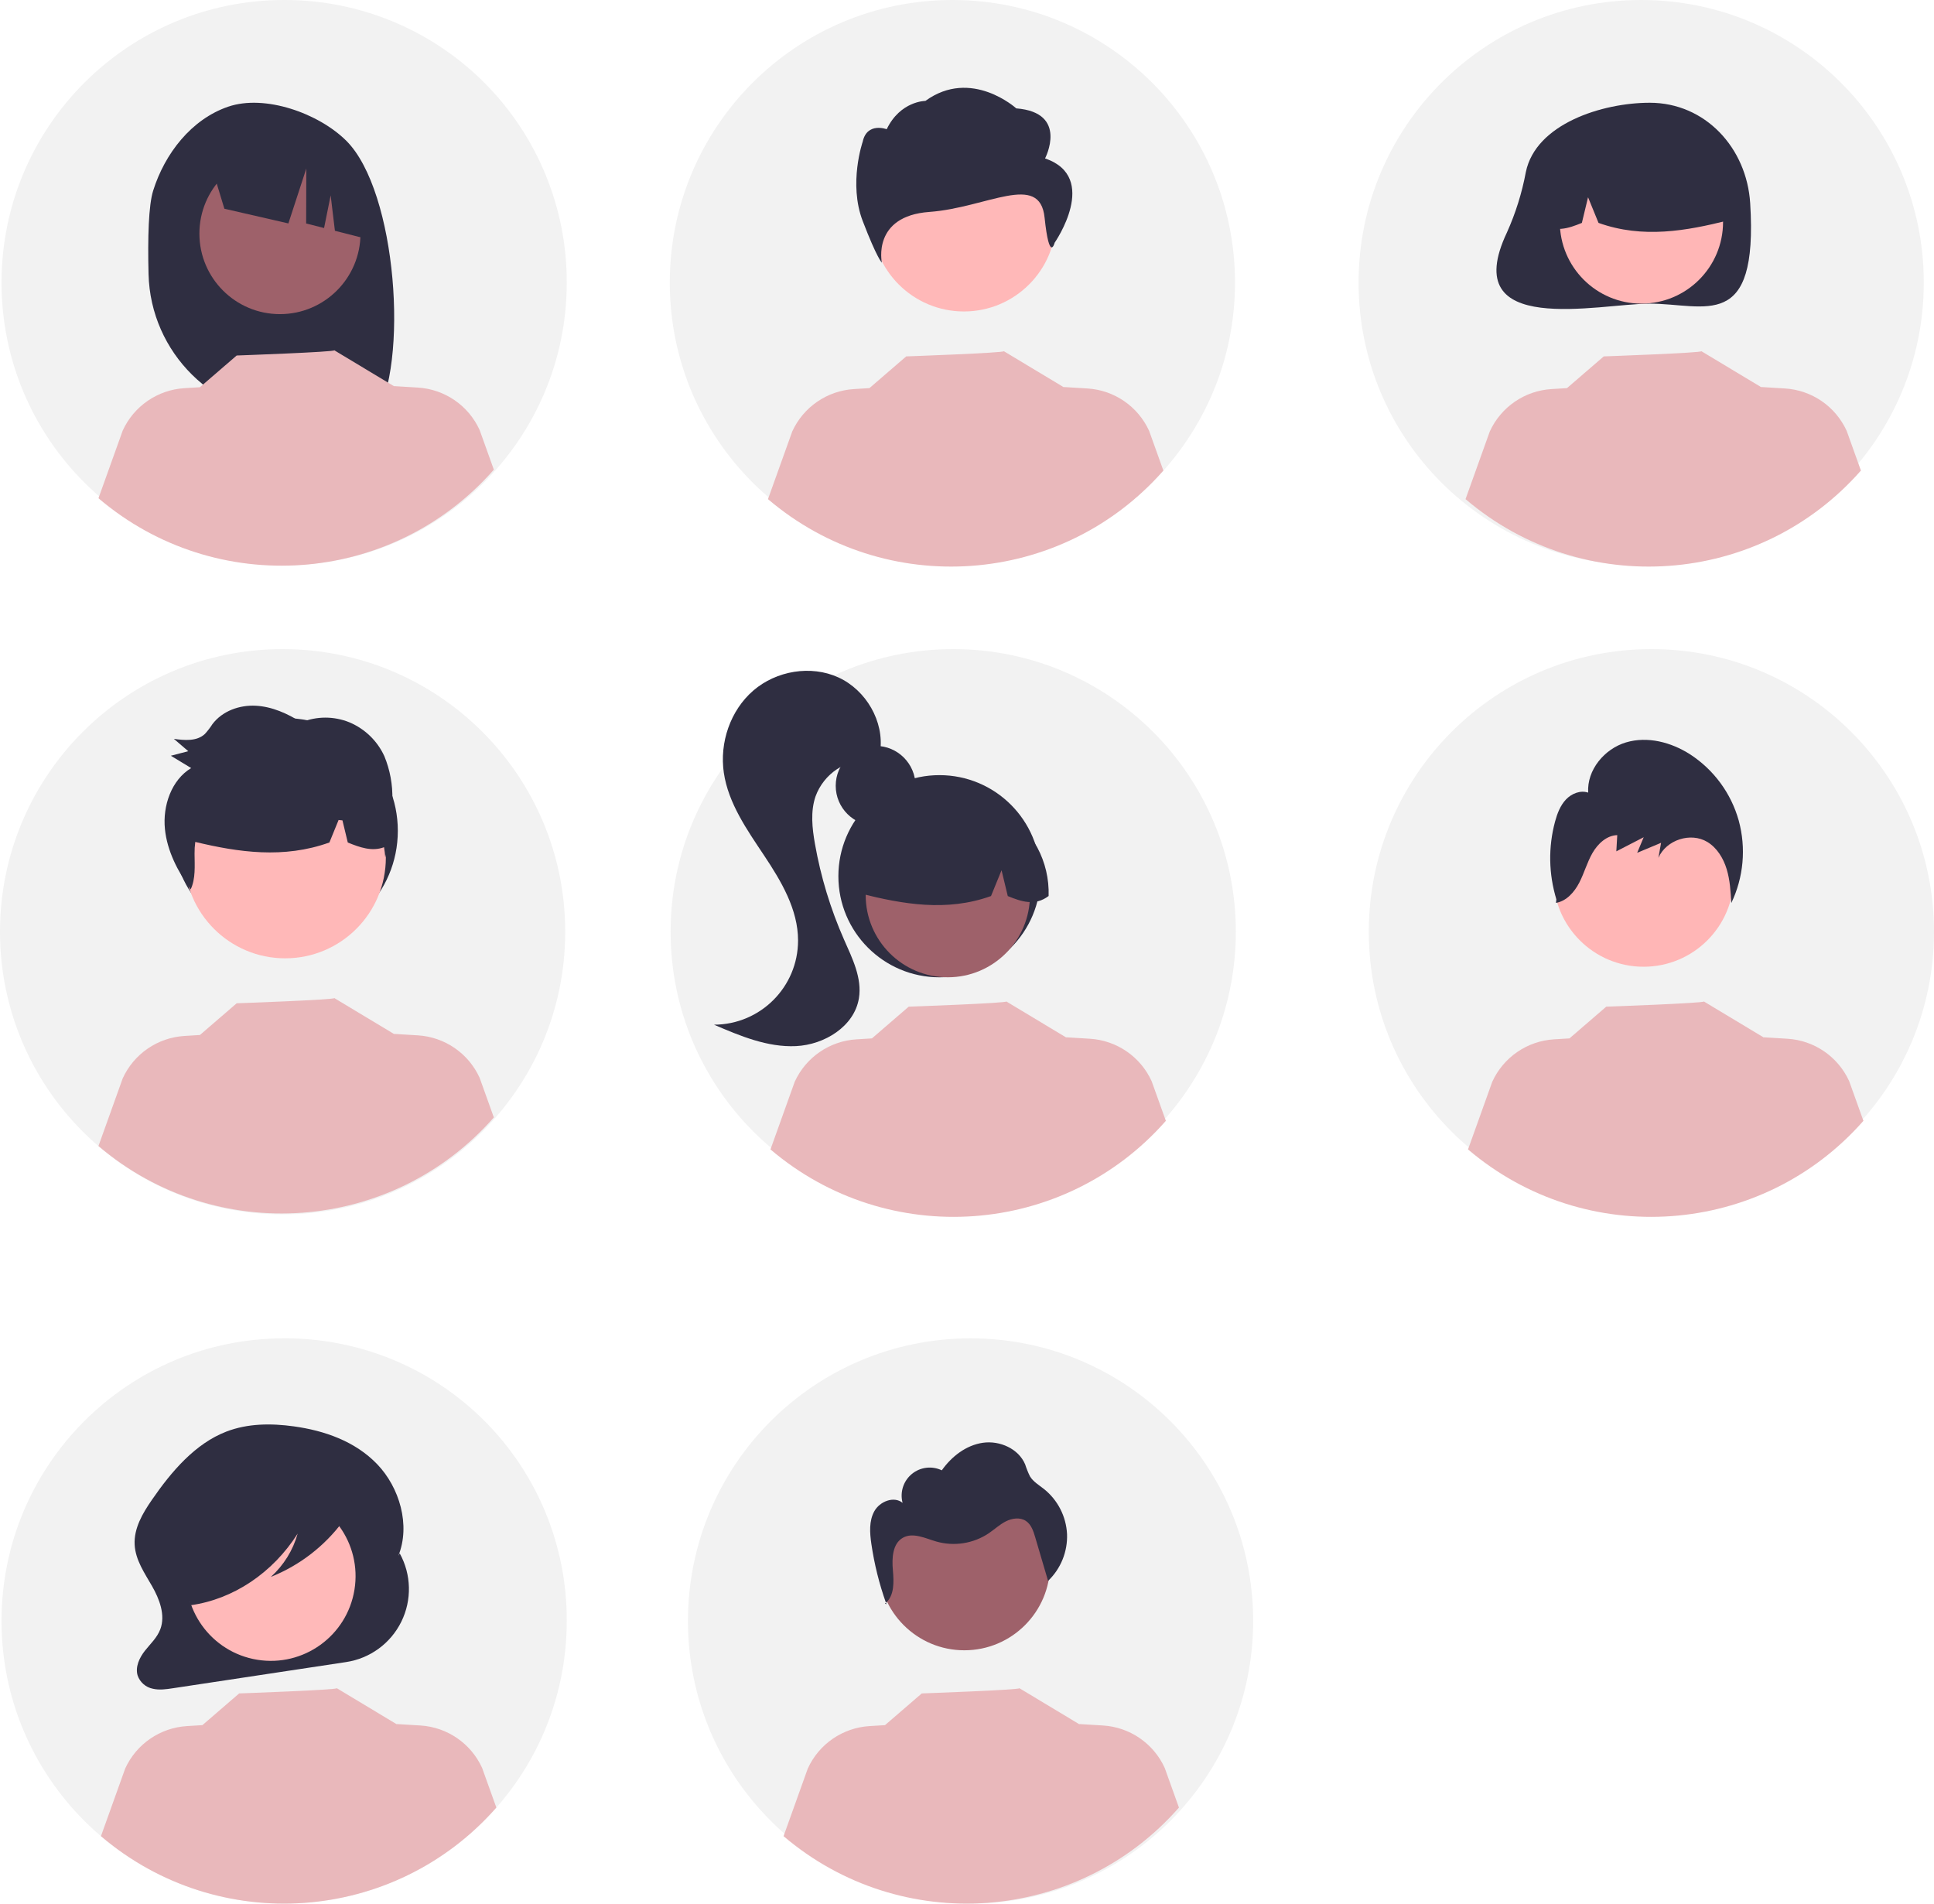
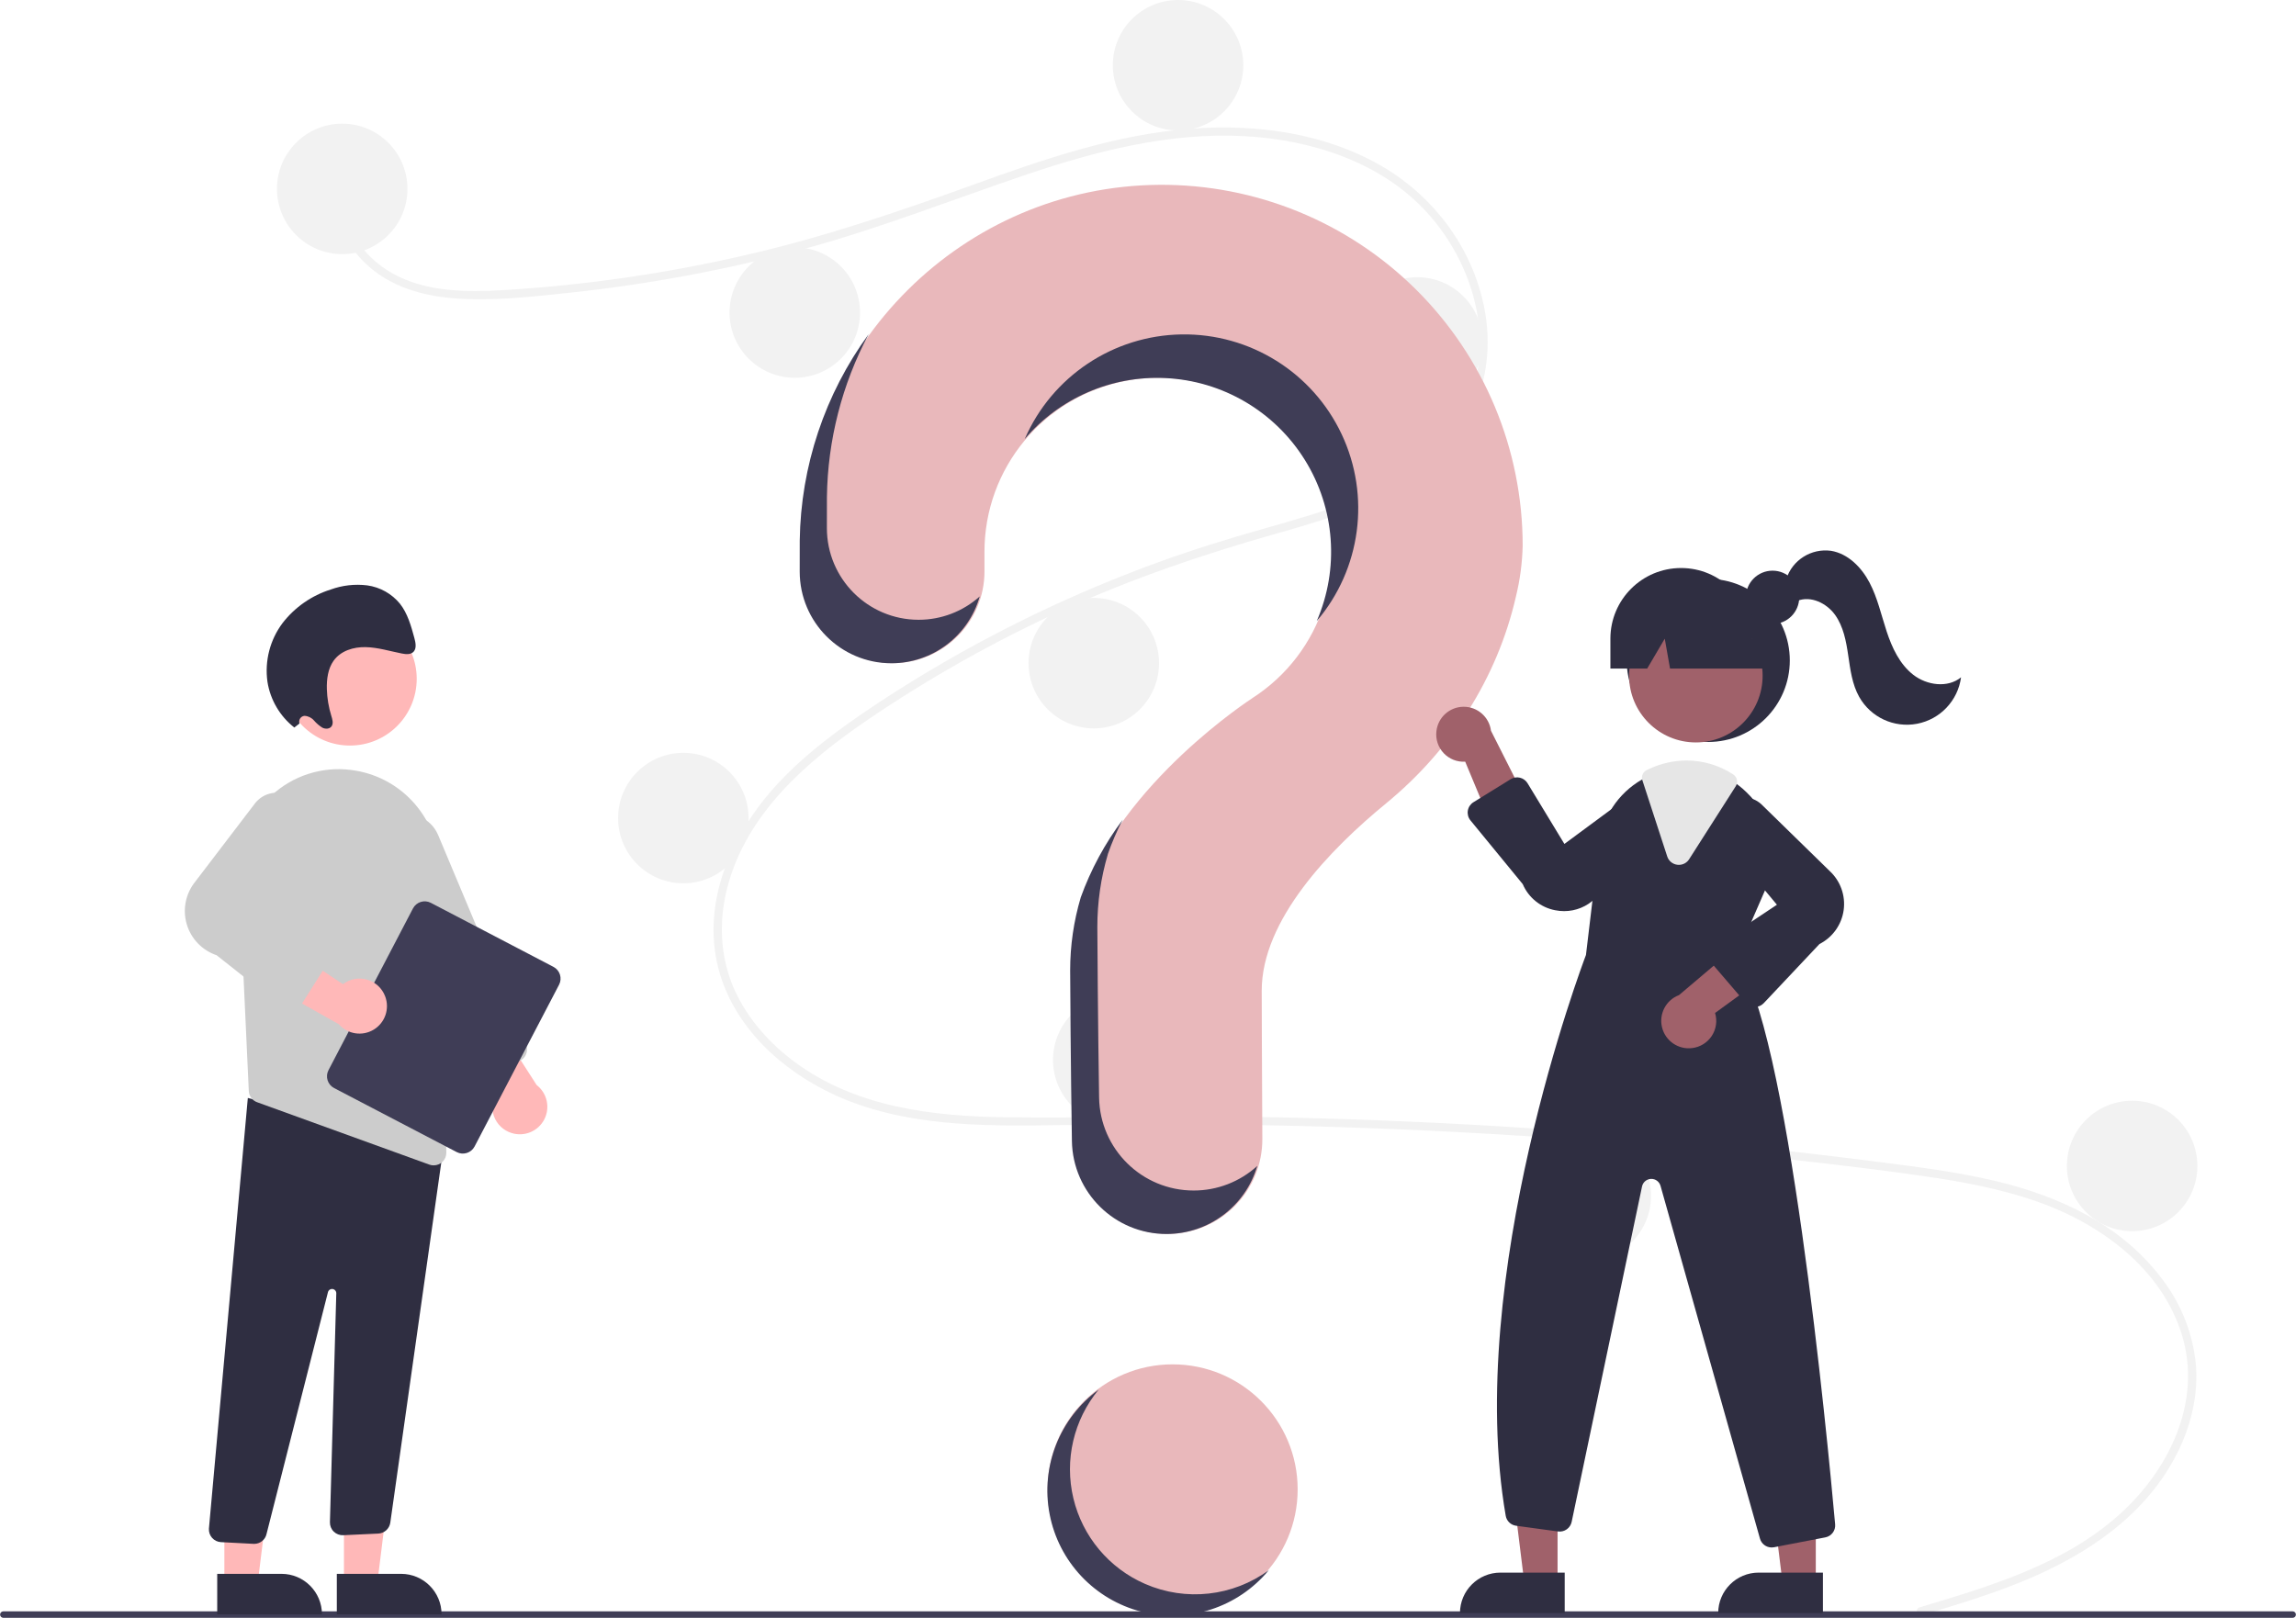
- <svg xmlns="http://www.w3.org/2000/svg" data-name="Layer 1" width="776.32" height="764.051" viewBox="0 0 776.32 764.051">
-   <circle cx="113.44" cy="373.971" r="113.44" fill="#f2f2f2" />
-   <circle cx="114.454" cy="333.464" r="45.236" fill="#2f2e41" />
-   <path d="M439.335,181.616a113.44,113.44,0,1,1-113.239-113.641A113.147,113.147,0,0,1,439.335,181.616Z" transform="translate(-211.84 -67.97468)" fill="#f2f2f2" />
-   <circle cx="382.63" cy="373.971" r="113.44" fill="#f2f2f2" />
-   <circle cx="382.3" cy="113.44" r="113.44" fill="#f2f2f2" />
-   <circle cx="658.78" cy="113.44" r="113.44" fill="#f2f2f2" />
-   <circle cx="662.88" cy="373.971" r="113.44" fill="#f2f2f2" />
-   <path d="M439.335,718.585a113.44,113.44,0,1,1-113.44-113.44A112.938,112.938,0,0,1,439.335,718.585Z" transform="translate(-211.84 -67.97468)" fill="#f2f2f2" />
-   <circle cx="389.59" cy="650.611" r="113.44" fill="#f2f2f2" />
-   <path d="M273.316,144.513c4.691-14.949,15.357-28.66,30.109-33.713,14.753-5.054,36.355,2.645,47.445,13.698,20.287,20.219,25.238,89.677,11.3,111.627-2.772-.147-12.339-.255-15.145-.36L343.057,222.534v13.099q-6.705-.207-13.516-.286A58.821,58.821,0,0,1,271.467,177.977C271.104,163.418,271.468,150.404,273.316,144.513Z" transform="translate(-211.84 -67.97468)" fill="#2f2e41" />
-   <circle cx="112.372" cy="93.753" r="32.33" fill="#9e616a" />
-   <path d="M296.311,133.335l37.224-18.639,0,0a46.787,46.787,0,0,1,27.403,38.764l.928,11.114-15.588-3.968-1.708-14.211-2.647,13.103-7.194-1.83.068-22.063-7.198,22.047-25.693-5.903Z" transform="translate(-211.84 -67.97468)" fill="#2f2e41" />
-   <circle cx="351.479" cy="315.388" r="16.016" fill="#2f2e41" />
-   <circle cx="377.104" cy="351.691" r="40.573" fill="#2f2e41" />
-   <circle cx="380.462" cy="359.284" r="32.97" fill="#9e616a" />
-   <path d="M614.692,393.65A37.767,37.767,0,0,0,557.273,426.61c16.8,4.218,34.45,7.446,52.366,1.009l4.231-10.355,2.494,10.363c5.456,2.23,10.926,4.117,16.396-.022A38.562,38.562,0,0,0,614.692,393.65Z" transform="translate(-211.84 -67.97468)" fill="#2f2e41" />
-   <path d="M548.407,339.886c-11.075-5.078-24.971-2.695-34.192,5.267-9.222,7.963-13.606,20.922-11.825,32.975,1.816,12.296,9.291,22.884,16.181,33.228,6.89,10.344,13.622,21.679,13.614,34.108a33.811,33.811,0,0,1-33.744,33.79c10.507,4.523,21.473,9.135,32.899,8.599,11.426-.536,23.403-7.882,25.267-19.168,1.343-8.132-2.647-16.062-5.974-23.602a166.953,166.953,0,0,1-11.668-38.409c-1.111-6.312-1.835-12.949.223-19.019a22.333,22.333,0,0,1,22.186-14.655l3.775-3.397C566.828,357.536,559.482,344.964,548.407,339.886Z" transform="translate(-211.84 -67.97468)" fill="#2f2e41" />
-   <path d="M824.323,137.043a106.585,106.585,0,0,1-7.605,24.271c-20.011,42.333,36.976,28.535,57.342,28.535,22.267,0,43.571,11.709,40.317-40.317-1.39-22.223-18.051-40.317-40.317-40.317C855.041,109.215,828.3,117.668,824.323,137.043Z" transform="translate(-211.84 -67.97468)" fill="#2f2e41" />
-   <circle cx="658.884" cy="89.102" r="32.762" fill="#ffb6b6" />
-   <path d="M848.475,123.68a37.528,37.528,0,0,1,57.056,32.752c-16.694,4.191-34.232,7.399-52.035,1.003l-4.204-10.29-2.479,10.297c-5.422,2.216-10.857,4.091-16.293-.021A38.318,38.318,0,0,1,848.475,123.68Z" transform="translate(-211.84 -67.97468)" fill="#2f2e41" />
-   <circle cx="114.472" cy="344.231" r="40.411" fill="#ffb8b8" />
-   <circle id="bf829f4c-57e2-46a5-971d-584c2690be65" data-name="ab6171fa-7d69-4734-b81c-8dff60f9761b" cx="387.093" cy="627.963" r="34.415" fill="#9e616a" />
-   <circle cx="386.924" cy="88.021" r="36.991" fill="#ffb8b8" />
-   <path id="bd502a69-4a38-4003-a7a1-fa248c8198be-81" data-name="bf427902-b9bf-4946-b5d7-5c1c7e04535e" d="M631.333,131.559s9.631-18.412-11.558-20.086c0,0-18.064-16.386-36.475-2.996,0,0-10.043,0-15.535,11.365,0,0-7.899-2.996-9.634,5.021,0,0-5.78,16.738,0,31.802s7.699,16.738,7.699,16.738-4.055-18.694,19.062-20.368,44.325-16.156,46.251,2.256,4.044,10.094,4.044,10.094S653.485,139.091,631.333,131.559Z" transform="translate(-211.84 -67.97468)" fill="#2f2e41" />
-   <circle cx="659.749" cy="351.812" r="36.211" fill="#ffb6b6" />
-   <path d="M372.289,691.442v-0l-.561,1.012c4.996-12.313.453-27.485-8.459-36.769-8.912-9.284-21.302-13.529-33.502-15.212-9.057-1.25-18.457-1.214-27.069,2.104-12.471,4.804-21.998,15.925-29.953,27.494-3.639,5.291-7.216,11.324-6.854,17.938.337,6.138,3.98,11.346,6.963,16.553,2.984,5.207,5.475,11.668,3.334,17.351-1.276,3.387-3.973,5.826-6.161,8.597s-3.988,6.515-2.931,9.991a8.152,8.152,0,0,0,6.073,5.278c2.645.616,5.39.214,8.069-.191L350.777,735.08A29.637,29.637,0,0,0,372.289,691.442Z" transform="translate(-211.84 -67.97468)" fill="#2f2e41" />
-   <circle cx="320.565" cy="700.596" r="33.999" transform="translate(-634.1737 836.8236) rotate(-80.78253)" fill="#ffb9b9" />
-   <path d="M411.075,793.485a113.4,113.4,0,0,1-158.71,11.47l9.73-27.15a29.197,29.197,0,0,1,24.8-17.03l6.19-.38,14.76-12.73s39.77-1.42,39.18-2.1l24.09,14.49-.02-.1,9.47.58a29.184,29.184,0,0,1,24.8,17.03Z" transform="translate(-211.84 -67.97468)" fill="#e9b8bb" />
-   <path d="M685.075,793.485a113.4,113.4,0,0,1-158.71,11.47l9.73-27.15a29.197,29.197,0,0,1,24.8-17.03l6.19-.38,14.76-12.73s39.77-1.42,39.18-2.1l24.09,14.49-.02-.1,9.47.58a29.184,29.184,0,0,1,24.8,17.03Z" transform="translate(-211.84 -67.97468)" fill="#e9b8bb" />
-   <path d="M352.814,669.041c-.878-4.643-5.613-6.766-9.67-7.795a93.151,93.151,0,0,0-36.036-1.979c-8.767,1.25-17.742,4.007-24.103,10.85a32.417,32.417,0,0,0-8.197,20.877,24.861,24.861,0,0,0,2.976,13.263c2.289,3.875,6.191,6.685,10.219,6.586l.408,1.419c17.07-2.378,32.926-12.999,42.913-28.744a36.825,36.825,0,0,1-10.759,17.38,67.034,67.034,0,0,0,28.937-22.302C351.521,675.915,353.481,672.573,352.814,669.041Z" transform="translate(-211.84 -67.97468)" fill="#2f2e41" />
-   <path d="M410.075,516.485a113.4,113.4,0,0,1-158.71,11.47l9.73-27.15a29.197,29.197,0,0,1,24.8-17.03l6.19-.38,14.76-12.73s39.77-1.42,39.18-2.1l24.09,14.49-.02-.1,9.47.58a29.184,29.184,0,0,1,24.8,17.03Z" transform="translate(-211.84 -67.97468)" fill="#e9b8bb" />
-   <path d="M679.825,517.845a113.4,113.4,0,0,1-158.71,11.47l9.73-27.15a29.197,29.197,0,0,1,24.8-17.03l6.19-.38,14.76-12.73s39.77-1.42,39.18-2.1l24.09,14.49-.02-.1,9.47.58a29.184,29.184,0,0,1,24.8,17.03Z" transform="translate(-211.84 -67.97468)" fill="#e9b8bb" />
-   <path d="M959.825,517.845a113.4,113.4,0,0,1-158.71,11.47l9.73-27.15a29.197,29.197,0,0,1,24.8-17.03l6.19-.38,14.76-12.73s39.77-1.42,39.18-2.1l24.09,14.49-.02-.1,9.47.58a29.184,29.184,0,0,1,24.8,17.03Z" transform="translate(-211.84 -67.97468)" fill="#e9b8bb" />
-   <path d="M410.075,256.485a113.4,113.4,0,0,1-158.71,11.47l9.73-27.15a29.197,29.197,0,0,1,24.8-17.03l6.19-.38,14.76-12.73s39.77-1.42,39.18-2.1l24.09,14.49-.02-.1,9.47.58a29.184,29.184,0,0,1,24.8,17.03Z" transform="translate(-211.84 -67.97468)" fill="#e9b8bb" />
-   <path d="M678.825,256.845a113.4,113.4,0,0,1-158.71,11.47l9.73-27.15a29.197,29.197,0,0,1,24.8-17.03l6.19-.38,14.76-12.73s39.77-1.42,39.18-2.1l24.09,14.49-.02-.1,9.47.58a29.184,29.184,0,0,1,24.8,17.03Z" transform="translate(-211.84 -67.97468)" fill="#e9b8bb" />
-   <path d="M958.825,256.845a113.4,113.4,0,0,1-158.71,11.47l9.73-27.15a29.197,29.197,0,0,1,24.8-17.03l6.19-.38,14.76-12.73s39.77-1.42,39.18-2.1l24.09,14.49-.02-.1,9.47.58a29.184,29.184,0,0,1,24.8,17.03Z" transform="translate(-211.84 -67.97468)" fill="#e9b8bb" />
-   <path d="M909.78,397.329A46.687,46.687,0,0,0,890.228,370.728c-7.602-4.863-17.089-7.345-25.702-4.774s-15.743,11.024-15.18,20.156c-3.109-1.058-6.643.35-8.919,2.754-2.276,2.405-3.499,5.64-4.376,8.86a56.325,56.325,0,0,0,.528,31.19l-.171,1.455c4.202-.695,7.389-4.3,9.371-8.142s3.122-8.103,5.271-11.85c2.148-3.747,5.715-7.09,9.97-7.207l-.375,6.505q5.492-2.829,10.983-5.659-1.306,3.125-2.612,6.249,4.796-2.005,9.592-4.009-.536,3.005-1.072,6.009c3.171-7.217,12.977-10.388,19.648-6.353,3.874,2.344,6.416,6.52,7.753,10.906s1.601,9.026,1.857,13.611A47.6,47.6,0,0,0,909.78,397.329Z" transform="translate(-211.84 -67.97468)" fill="#2f2e41" />
-   <path d="M567.663,711.848c-.068-.188-.129-.379-.196-.567-.133.117-.259.237-.403.346Z" transform="translate(-211.84 -67.97468)" fill="#2f2e41" />
-   <path d="M640.158,683.694a24.742,24.742,0,0,0-9.239-18.059c-2.006-1.586-4.326-2.926-5.654-5.111a34.966,34.966,0,0,1-1.921-4.79c-2.642-6.288-10.171-9.63-16.925-8.678s-12.599,5.495-16.536,11.065a11.255,11.255,0,0,0-15.74,13.046c-3.498-2.818-9.155-.564-11.338,3.361-2.183,3.925-1.837,8.728-1.188,13.172a124.459,124.459,0,0,0,5.849,23.58c3.406-2.999,3.196-8.46,2.78-13.077-.432-4.796-.173-10.652,4.021-13.019,4.052-2.287,8.97.224,13.438,1.522a25.396,25.396,0,0,0,21.008-3.304c2.327-1.575,4.399-3.547,6.908-4.813s5.702-1.705,8.037-.143c2.133,1.427,3.001,4.087,3.726,6.549q2.58,8.75,5.161,17.501A24.742,24.742,0,0,0,640.158,683.694Z" transform="translate(-211.84 -67.97468)" fill="#2f2e41" />
-   <path d="M368.947,398.033a89.422,89.422,0,0,0,.389-9.077,42.726,42.726,0,0,0-3.223-17.495,26.883,26.883,0,0,0-14.066-13.589,25.665,25.665,0,0,0-19.243.017c-5.57-3.519-11.759-6.309-18.276-6.654-6.518-.346-13.409,2.072-17.425,7.395a28.44,28.44,0,0,1-3.044,3.955c-3.229,2.99-8.135,2.559-12.426,1.947q2.887,2.474,5.776,4.949-3.495.913-6.99,1.826,4.079,2.474,8.157,4.947c-7.893,4.738-11.481,15.078-10.533,24.47.897,8.892,5.189,17.022,10.321,24.249,2.047-4.32,1.606-9.489,1.572-14.354a32.487,32.487,0,0,1,.288-4.72c17.343,4.157,35.464,6.825,53.84.223l3.688-9.026c.518.053,1.035.103,1.553.158l2.137,8.876c4.844,1.98,9.698,3.71,14.554,1.892.236,1.371.379,2.77.488,4.115.417-1.609.778-3.229,1.104-4.856a14.359,14.359,0,0,0,1.839-1.175A39.512,39.512,0,0,0,368.947,398.033Z" transform="translate(-211.84 -67.97468)" fill="#2f2e41" />
+ <svg xmlns="http://www.w3.org/2000/svg" data-name="Layer 1" width="844.675" height="595.262" viewBox="0 0 844.675 595.262">
+   <circle cx="431.393" cy="548" r="46" fill="#e9b8bb" />
+   <path d="M883.862,743.785c25.735-7.729,53.094-15.788,73.503-34.161,18.238-16.418,30.55-41.489,22.995-66.112-7.54-24.572-30.124-40.956-53.442-49.105-13.225-4.622-27.061-7.186-40.891-9.2-15.035-2.19-30.136-3.984-45.23-5.71q-91.677-10.486-184.044-12.811c-30.385-.765-60.764-.747-91.152-.306-27.139.394-55.722.384-80.899-11.151-19.578-8.97-37.348-25.289-42.803-46.734-6.297-24.755,5.318-49.964,21.98-67.892,8.783-9.45,19.047-17.404,29.636-24.717,11.487-7.934,23.375-15.306,35.521-22.188a494.634,494.634,0,0,1,74.767-34.468c12.746-4.634,25.68-8.633,38.728-12.321,11.017-3.115,22.068-6.234,32.716-10.477,20.583-8.204,40.161-22.1,45.395-44.881,4.96-21.591-3.403-45.031-18.065-61.071-16.963-18.557-42.539-26.692-67.06-28.008-27.528-1.478-54.422,5.412-80.297,14.156-27.597,9.326-54.599,20.049-82.778,27.603a556.958,556.958,0,0,1-85.196,15.837c-14.082,1.5-28.59,3.193-42.756,2.045-11.872-.962-23.684-4.454-32.434-12.88-7.503-7.225-11.972-17.154-10.435-27.632.279-1.903,3.17-1.094,2.893.798-1.87,12.755,6.8,24.509,17.484,30.529,12.348,6.958,27.374,6.968,41.122,6.172a537.825,537.825,0,0,0,88.515-12.796c28.593-6.531,56.164-15.866,83.704-25.839,26.156-9.472,52.897-18.716,80.84-20.767,24.246-1.78,49.752,1.752,70.874,14.423,18.564,11.136,32.215,29.707,36.565,51.018,4.25,20.825-1.636,41.785-17.4,56.317-16.321,15.046-38.701,21.479-59.557,27.404-26.452,7.514-52.337,16.298-77.392,27.703a485.824,485.824,0,0,0-72.8,40.928c-22.246,15.202-44.201,34.331-51.237,61.451-3.277,12.633-2.672,26.032,2.812,37.965,4.876,10.61,12.907,19.535,22.262,26.419,22.321,16.424,50.453,19.797,77.414,20.132,30.281.377,60.564-.645,90.855-.148q92.599,1.52,184.819,11.273,23.108,2.446,46.158,5.407c13.822,1.776,27.69,3.541,41.278,6.695,24.162,5.608,47.674,16.392,62.692,36.878a61.319,61.319,0,0,1,11.947,30.446c1.051,11.524-1.77,23.069-6.98,33.321-11.532,22.69-33.134,37.123-56.073,46.605-12.287,5.079-25.032,8.926-37.752,12.746-1.853.557-2.645-2.338-.798-2.893Z" transform="translate(-177.6623 -152.3692)" fill="#f2f2f2" />
+   <circle cx="125.893" cy="69.5" r="24" fill="#f2f2f2" />
+   <circle cx="292.393" cy="115" r="24" fill="#f2f2f2" />
+   <circle cx="433.393" cy="24" r="24" fill="#f2f2f2" />
+   <circle cx="521.393" cy="126" r="24" fill="#f2f2f2" />
+   <circle cx="402.393" cy="244" r="24" fill="#f2f2f2" />
+   <circle cx="251.393" cy="301" r="24" fill="#f2f2f2" />
+   <circle cx="411.393" cy="390" r="24" fill="#f2f2f2" />
+   <circle cx="583.393" cy="440" r="24" fill="#f2f2f2" />
+   <circle cx="784.393" cy="429" r="24" fill="#f2f2f2" />
+   <path d="M604.128,220.373c-71.892.508-130.756,58.93-131.777,130.816-.009.664-.014,5.33-.013,11.434a33.748,33.748,0,0,0,33.744,33.746h0a33.769,33.769,0,0,0,33.761-33.798c-.003-4.152-.006-7.026-.006-7.202a64,64,0,1,1,98.52,53.879l.012.014s-48.028,30.92-62.671,73.335l.012.003a94.004,94.004,0,0,0-3.874,26.768c0,3.725.219,36.321.643,62.778a34.786,34.786,0,0,0,34.79,34.222h0a34.796,34.796,0,0,0,34.794-35.011c-.147-24.229-.227-52.442-.227-54.489,0-26.045,25.125-51.995,45.764-68.917,23.766-19.487,40.868-46.043,47.737-75.999a86.762,86.762,0,0,0,2.499-18.834A132.75,132.75,0,0,0,604.128,220.373Z" transform="translate(-177.6623 -152.3692)" fill="#e9b8bb" />
+   <path d="M1021.147,747.631H178.853a1.191,1.191,0,0,1,0-2.381h842.294a1.191,1.191,0,0,1,0,2.381Z" transform="translate(-177.6623 -152.3692)" fill="#3f3d56" />
+   <circle cx="628.449" cy="242.996" r="30" fill="#2f2e41" />
+   <polygon points="573.012 582.129 560.753 582.129 554.92 534.841 573.015 534.841 573.012 582.129" fill="#a0616a" />
+   <path d="M551.996,578.626h23.644a0,0,0,0,1,0,0v14.887a0,0,0,0,1,0,0H537.109a0,0,0,0,1,0,0v0A14.887,14.887,0,0,1,551.996,578.626Z" fill="#2f2e41" />
+   <polygon points="668.012 582.129 655.753 582.129 649.92 534.841 668.015 534.841 668.012 582.129" fill="#a0616a" />
+   <path d="M646.996,578.626h23.644a0,0,0,0,1,0,0v14.887a0,0,0,0,1,0,0H632.109a0,0,0,0,1,0,0v0A14.887,14.887,0,0,1,646.996,578.626Z" fill="#2f2e41" />
+   <circle cx="623.89" cy="248.61" r="24.561" fill="#a0616a" />
+   <path d="M816.191,504.775l10.99-25.25a31.383,31.383,0,0,0-6.95-35.6,31.873,31.873,0,0,0-3.07-2.67,30.935,30.935,0,0,0-18.99-6.57,32.179,32.179,0,0,0-13.4,2.98c-.36.16-.71.33-1.07.5-.69.33-1.37.69-2.03,1.06a31.678,31.678,0,0,0-15.7,23.88l-4.85,40.64c-1.22,3.19-44.74,118.39-29.52,206.34a4.467,4.467,0,0,0,3.82,3.67l15.43,2.1a4.497,4.497,0,0,0,5.01-3.53l25.89-123.41a3.503,3.503,0,0,1,6.8-.23l36.58,129.78a4.471,4.471,0,0,0,4.31,3.28,5.122,5.122,0,0,0,.87-.08l18.85-3.63a4.471,4.471,0,0,0,3.63-4.81C850.021,682.335,835.301,527.605,816.191,504.775Z" transform="translate(-177.6623 -152.3692)" fill="#2f2e41" />
+   <path d="M706.102,421.419A10.056,10.056,0,0,0,716.696,432.623l13.729,32.992,10.385-15.394-14.629-28.97a10.11,10.11,0,0,0-20.079.169Z" transform="translate(-177.6623 -152.3692)" fill="#a0616a" />
+   <path d="M800.19,537.996a10.056,10.056,0,0,0,8.427-12.913l28.885-21.038-17.39-6.512-24.764,20.977a10.11,10.11,0,0,0,4.842,19.487Z" transform="translate(-177.6623 -152.3692)" fill="#a0616a" />
+   <path d="M753.102,487.61a17.057,17.057,0,0,1-3.298-.325,16.305,16.305,0,0,1-11.948-9.616l-19.234-23.453a4.501,4.501,0,0,1,1.111-6.681l13.684-8.471a4.5,4.5,0,0,1,6.215,1.49l13.556,22.334L779.15,443.702A9.721,9.721,0,0,1,790.46,459.264l-25.912,23.637A16.253,16.253,0,0,1,753.102,487.61Z" transform="translate(-177.6623 -152.3692)" fill="#2f2e41" />
+   <path d="M823.252,522.883c-.035,0-.071,0-.106-.001a4.508,4.508,0,0,1-3.311-1.57l-12.166-14.193a4.5,4.5,0,0,1,.92-6.673l22.781-15.188-20.638-24.812a9.721,9.721,0,0,1,14.887-12.183l25.084,24.513a16.525,16.525,0,0,1-3.675,26.94l-20.501,21.754A4.507,4.507,0,0,1,823.252,522.883Z" transform="translate(-177.6623 -152.3692)" fill="#2f2e41" />
+   <path d="M795.307,470.584a4.632,4.632,0,0,1-.584-.037,4.461,4.461,0,0,1-3.71-3.069l-9.142-28.029a3.083,3.083,0,0,1,1.594-3.725l.297-.14c.269-.128.535-.254.807-.375a32.574,32.574,0,0,1,13.603-3.023,31.327,31.327,0,0,1,17.161,5.157,3.13,3.13,0,0,1,.901,4.294L799.084,468.504A4.455,4.455,0,0,1,795.307,470.584Z" transform="translate(-177.6623 -152.3692)" fill="#e6e6e6" />
+   <circle cx="652.101" cy="219.786" r="9.817" fill="#2f2e41" />
+   <path d="M796.111,361.365h0a26,26,0,0,0-26,26v11h13.529l6.471-11,1.941,11h41.059l-11-11A26,26,0,0,0,796.111,361.365Z" transform="translate(-177.6623 -152.3692)" fill="#2f2e41" />
+   <path d="M834.809,365.431a15.15,15.15,0,0,1,16.481-10.396c6.256,1.046,11.202,6.075,14.149,11.691s4.308,11.903,6.289,17.928,4.791,12.084,9.793,15.984,12.677,4.958,17.59.946a20.118,20.118,0,0,1-37.477,7.181c-2.592-4.612-3.261-10.017-4.03-15.251s-1.767-10.65-4.862-14.94-8.888-7.093-13.804-5.139Z" transform="translate(-177.6623 -152.3692)" fill="#2f2e41" />
+   <path d="M515.609,380.408h0a33.748,33.748,0,0,1-33.744-33.746c-0-6.104.004-10.771.013-11.434a131.507,131.507,0,0,1,15.359-59.909,131.803,131.803,0,0,0-25.359,75.909c-.009.664-.014,5.33-.013,11.434a33.748,33.748,0,0,0,33.744,33.746h0A33.773,33.773,0,0,0,538.097,371.817,33.622,33.622,0,0,1,515.609,380.408Z" transform="translate(-177.6623 -152.3692)" fill="#3f3d56" />
+   <path d="M606.415,291.478a64.004,64.004,0,0,1,55.659,89.413,63.997,63.997,0,1,0-107.426-66.985A63.871,63.871,0,0,1,606.415,291.478Z" transform="translate(-177.6623 -152.3692)" fill="#3f3d56" />
+   <path d="M616.797,590.408h0a34.787,34.787,0,0,1-34.79-34.222c-.423-26.456-.643-59.052-.643-62.778a94.004,94.004,0,0,1,3.874-26.768l-.012-.003a95.069,95.069,0,0,1,5.494-12.701,110.047,110.047,0,0,0-15.494,28.701l.012.003a94.004,94.004,0,0,0-3.874,26.768c0,3.725.219,36.321.643,62.778a34.787,34.787,0,0,0,34.79,34.222h0a34.803,34.803,0,0,0,33.402-25.048A34.66,34.66,0,0,1,616.797,590.408Z" transform="translate(-177.6623 -152.3692)" fill="#3f3d56" />
+   <polygon points="126.541 582.585 138.8 582.584 144.633 535.296 126.538 535.297 126.541 582.585" fill="#ffb8b8" />
+   <path d="M301.576,731.451H340.107a0,0,0,0,1,0,0v14.887a0,0,0,0,1,0,0H316.463A14.887,14.887,0,0,1,301.576,731.451v0A0,0,0,0,1,301.576,731.451Z" transform="translate(464.0541 1325.404) rotate(179.9974)" fill="#2f2e41" />
+   <polygon points="82.541 582.585 94.8 582.584 100.633 535.296 82.538 535.297 82.541 582.585" fill="#ffb8b8" />
+   <path d="M257.576,731.451H296.107a0,0,0,0,1,0,0v14.887a0,0,0,0,1,0,0H272.463A14.887,14.887,0,0,1,257.576,731.451v0A0,0,0,0,1,257.576,731.451Z" transform="translate(376.0541 1325.406) rotate(179.9974)" fill="#2f2e41" />
+   <path d="M270.917,720.411l-11.975-.63a4.673,4.673,0,0,1-4.419-4.967l14.313-158.466,65.911,17.786,6.35-1.732L321.239,712.686a4.696,4.696,0,0,1-4.358,3.945l-12.909.601a4.674,4.674,0,0,1-4.931-4.796l2.339-84.196a1.558,1.558,0,0,0-3.083-.36L275.739,716.692a4.646,4.646,0,0,1-4.569,3.725C271.086,720.418,271.002,720.416,270.917,720.411Z" transform="translate(-177.6623 -152.3692)" fill="#2f2e41" />
+   <circle cx="128.742" cy="249.759" r="24.561" fill="#ffb8b8" />
+   <path d="M265.512,474.287l2.701,58.267.976,21.199a4.642,4.642,0,0,0,3.074,4.175l63.336,22.943a4.477,4.477,0,0,0,1.6.28,4.644,4.644,0,0,0,4.664-4.788L339.266,471.597A36.93,36.93,0,0,0,308.522,435.92c-.613-.093-1.236-.187-1.859-.27a36.249,36.249,0,0,0-29.165,9.441,37.236,37.236,0,0,0-11.986,29.196Z" transform="translate(-177.6623 -152.3692)" fill="#ccc" />
+   <path d="M365.855,569.245a10.064,10.064,0,0,1-5.369-15.227l-21.478-28.56,18.534-1.147,17.554,27.297a10.111,10.111,0,0,1-9.242,17.637Z" transform="translate(-177.6623 -152.3692)" fill="#ffb8b8" />
+   <path d="M350.753,548.85a4.644,4.644,0,0,1-2.541-2.518L315.854,469.237a12.463,12.463,0,1,1,22.984-9.647l32.358,77.095a4.679,4.679,0,0,1-2.5,6.118l-14.365,6.029a4.642,4.642,0,0,1-3.577.017Z" transform="translate(-177.6623 -152.3692)" fill="#ccc" />
+   <path d="M298.508,546.131,329.587,486.622a4.878,4.878,0,0,1,6.575-2.063l45.112,23.56a4.878,4.878,0,0,1,2.063,6.575l-31.079,59.509a4.878,4.878,0,0,1-6.575,2.063L300.571,552.706A4.878,4.878,0,0,1,298.508,546.131Z" transform="translate(-177.6623 -152.3692)" fill="#3f3d56" />
+   <path d="M319.351,518.943a10.064,10.064,0,0,0-15.517-4.46l-29.778-19.754-.051,18.57L302.29,529.21a10.111,10.111,0,0,0,17.06-10.267Z" transform="translate(-177.6623 -152.3692)" fill="#ffb8b8" />
+   <path d="M281.701,523.119l-24.337-19.278a17.163,17.163,0,0,1-7.823-27.135l22.097-28.96a10.096,10.096,0,0,1,17.13,10.284l-17.484,28.6,25.694,12.187a4.674,4.674,0,0,1,1.948,6.72l-10.372,16.414a4.682,4.682,0,0,1-3.167,2.111c-.026.004-.051.008-.077.012A4.696,4.696,0,0,1,281.701,523.119Z" transform="translate(-177.6623 -152.3692)" fill="#ccc" />
+   <path d="M287.845,418.574a2.135,2.135,0,0,1,1.856-2.819,4.93,4.93,0,0,1,3.476,1.715,13.833,13.833,0,0,0,3.071,2.637c1.188.599,2.8.514,3.477-.628.636-1.072.2-2.508-.185-3.753a36.907,36.907,0,0,1-1.63-9.77c-.111-3.7.411-7.562,2.46-10.448,2.644-3.725,7.371-5.139,11.845-5.036s8.875,1.484,13.307,2.357c1.53.301,3.328.456,4.352-.73,1.088-1.261.688-3.301.226-5.004-1.201-4.417-2.475-8.985-5.265-12.552a18.898,18.898,0,0,0-12.061-6.79,28.938,28.938,0,0,0-13.462,1.528,36.096,36.096,0,0,0-17.683,12.319,29.236,29.236,0,0,0-5.578,21.6,26.667,26.667,0,0,0,9.886,16.855Z" transform="translate(-177.6623 -152.3692)" fill="#2f2e41" />
+   <path d="M598.92,735.149a45.994,45.994,0,0,1-17.07-71.489,45.997,45.997,0,1,0,62.569,66.464A45.969,45.969,0,0,1,598.92,735.149Z" transform="translate(-177.6623 -152.3692)" fill="#3f3d56" />
</svg>
